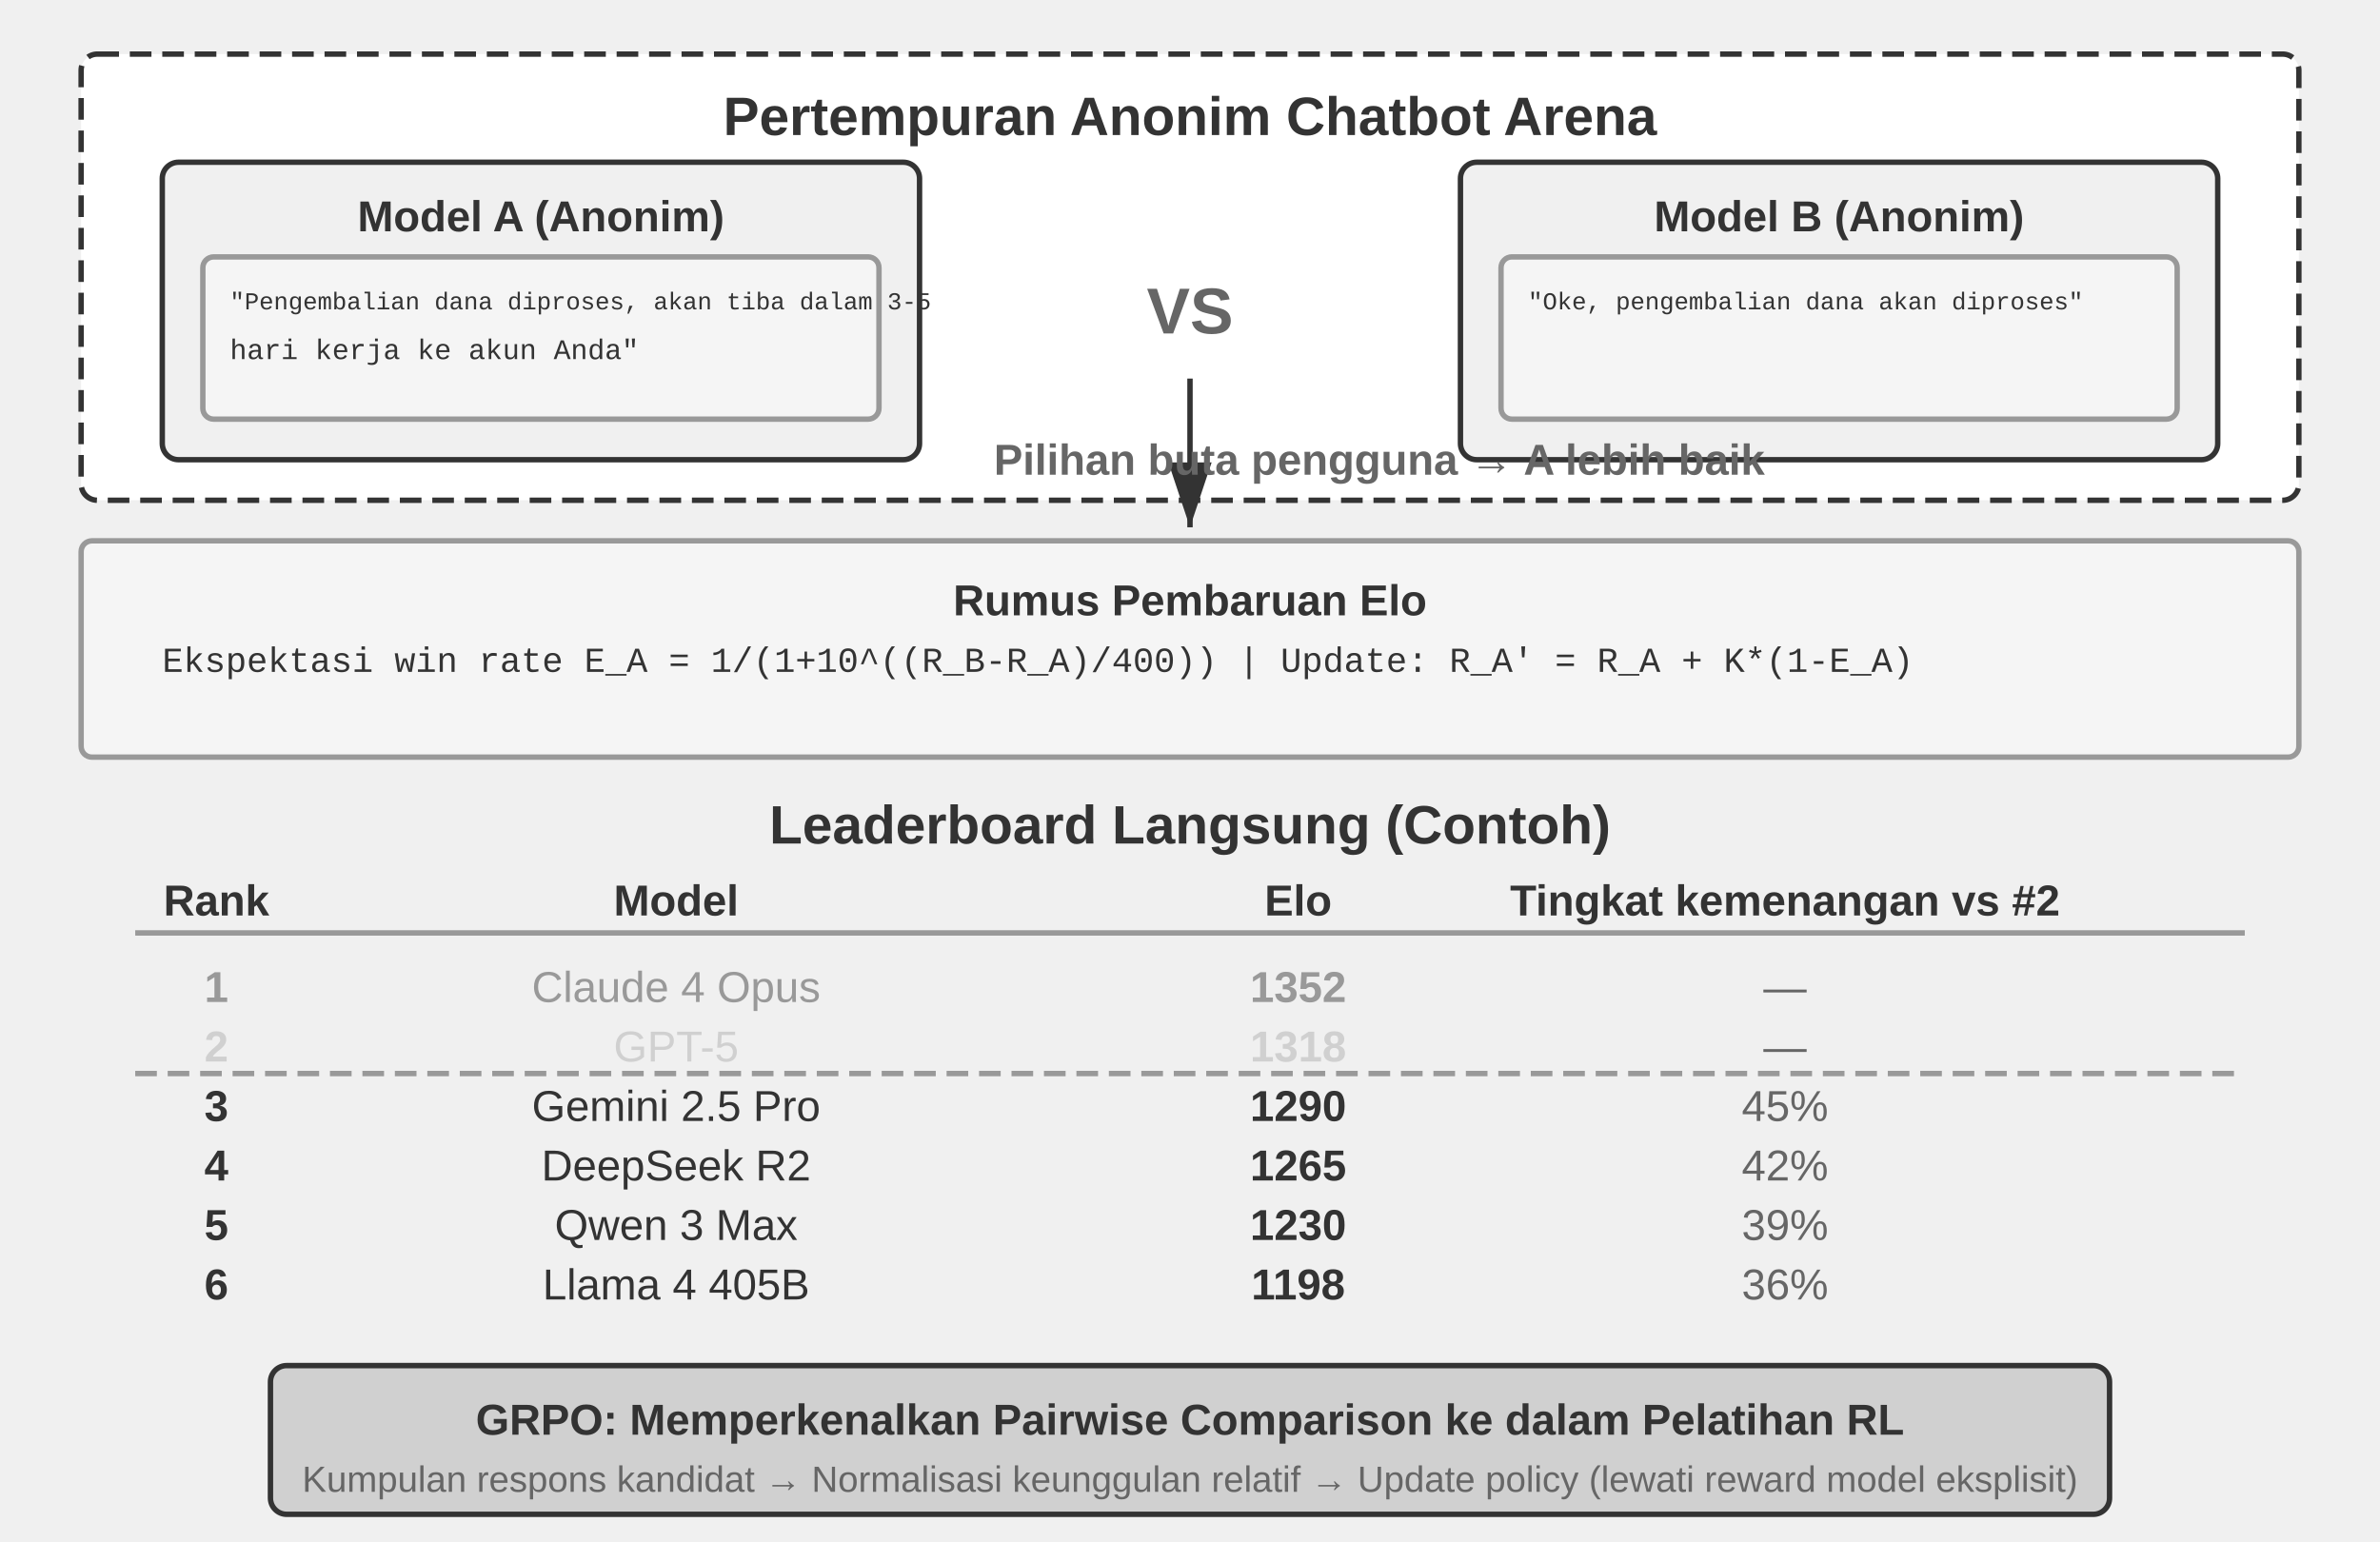
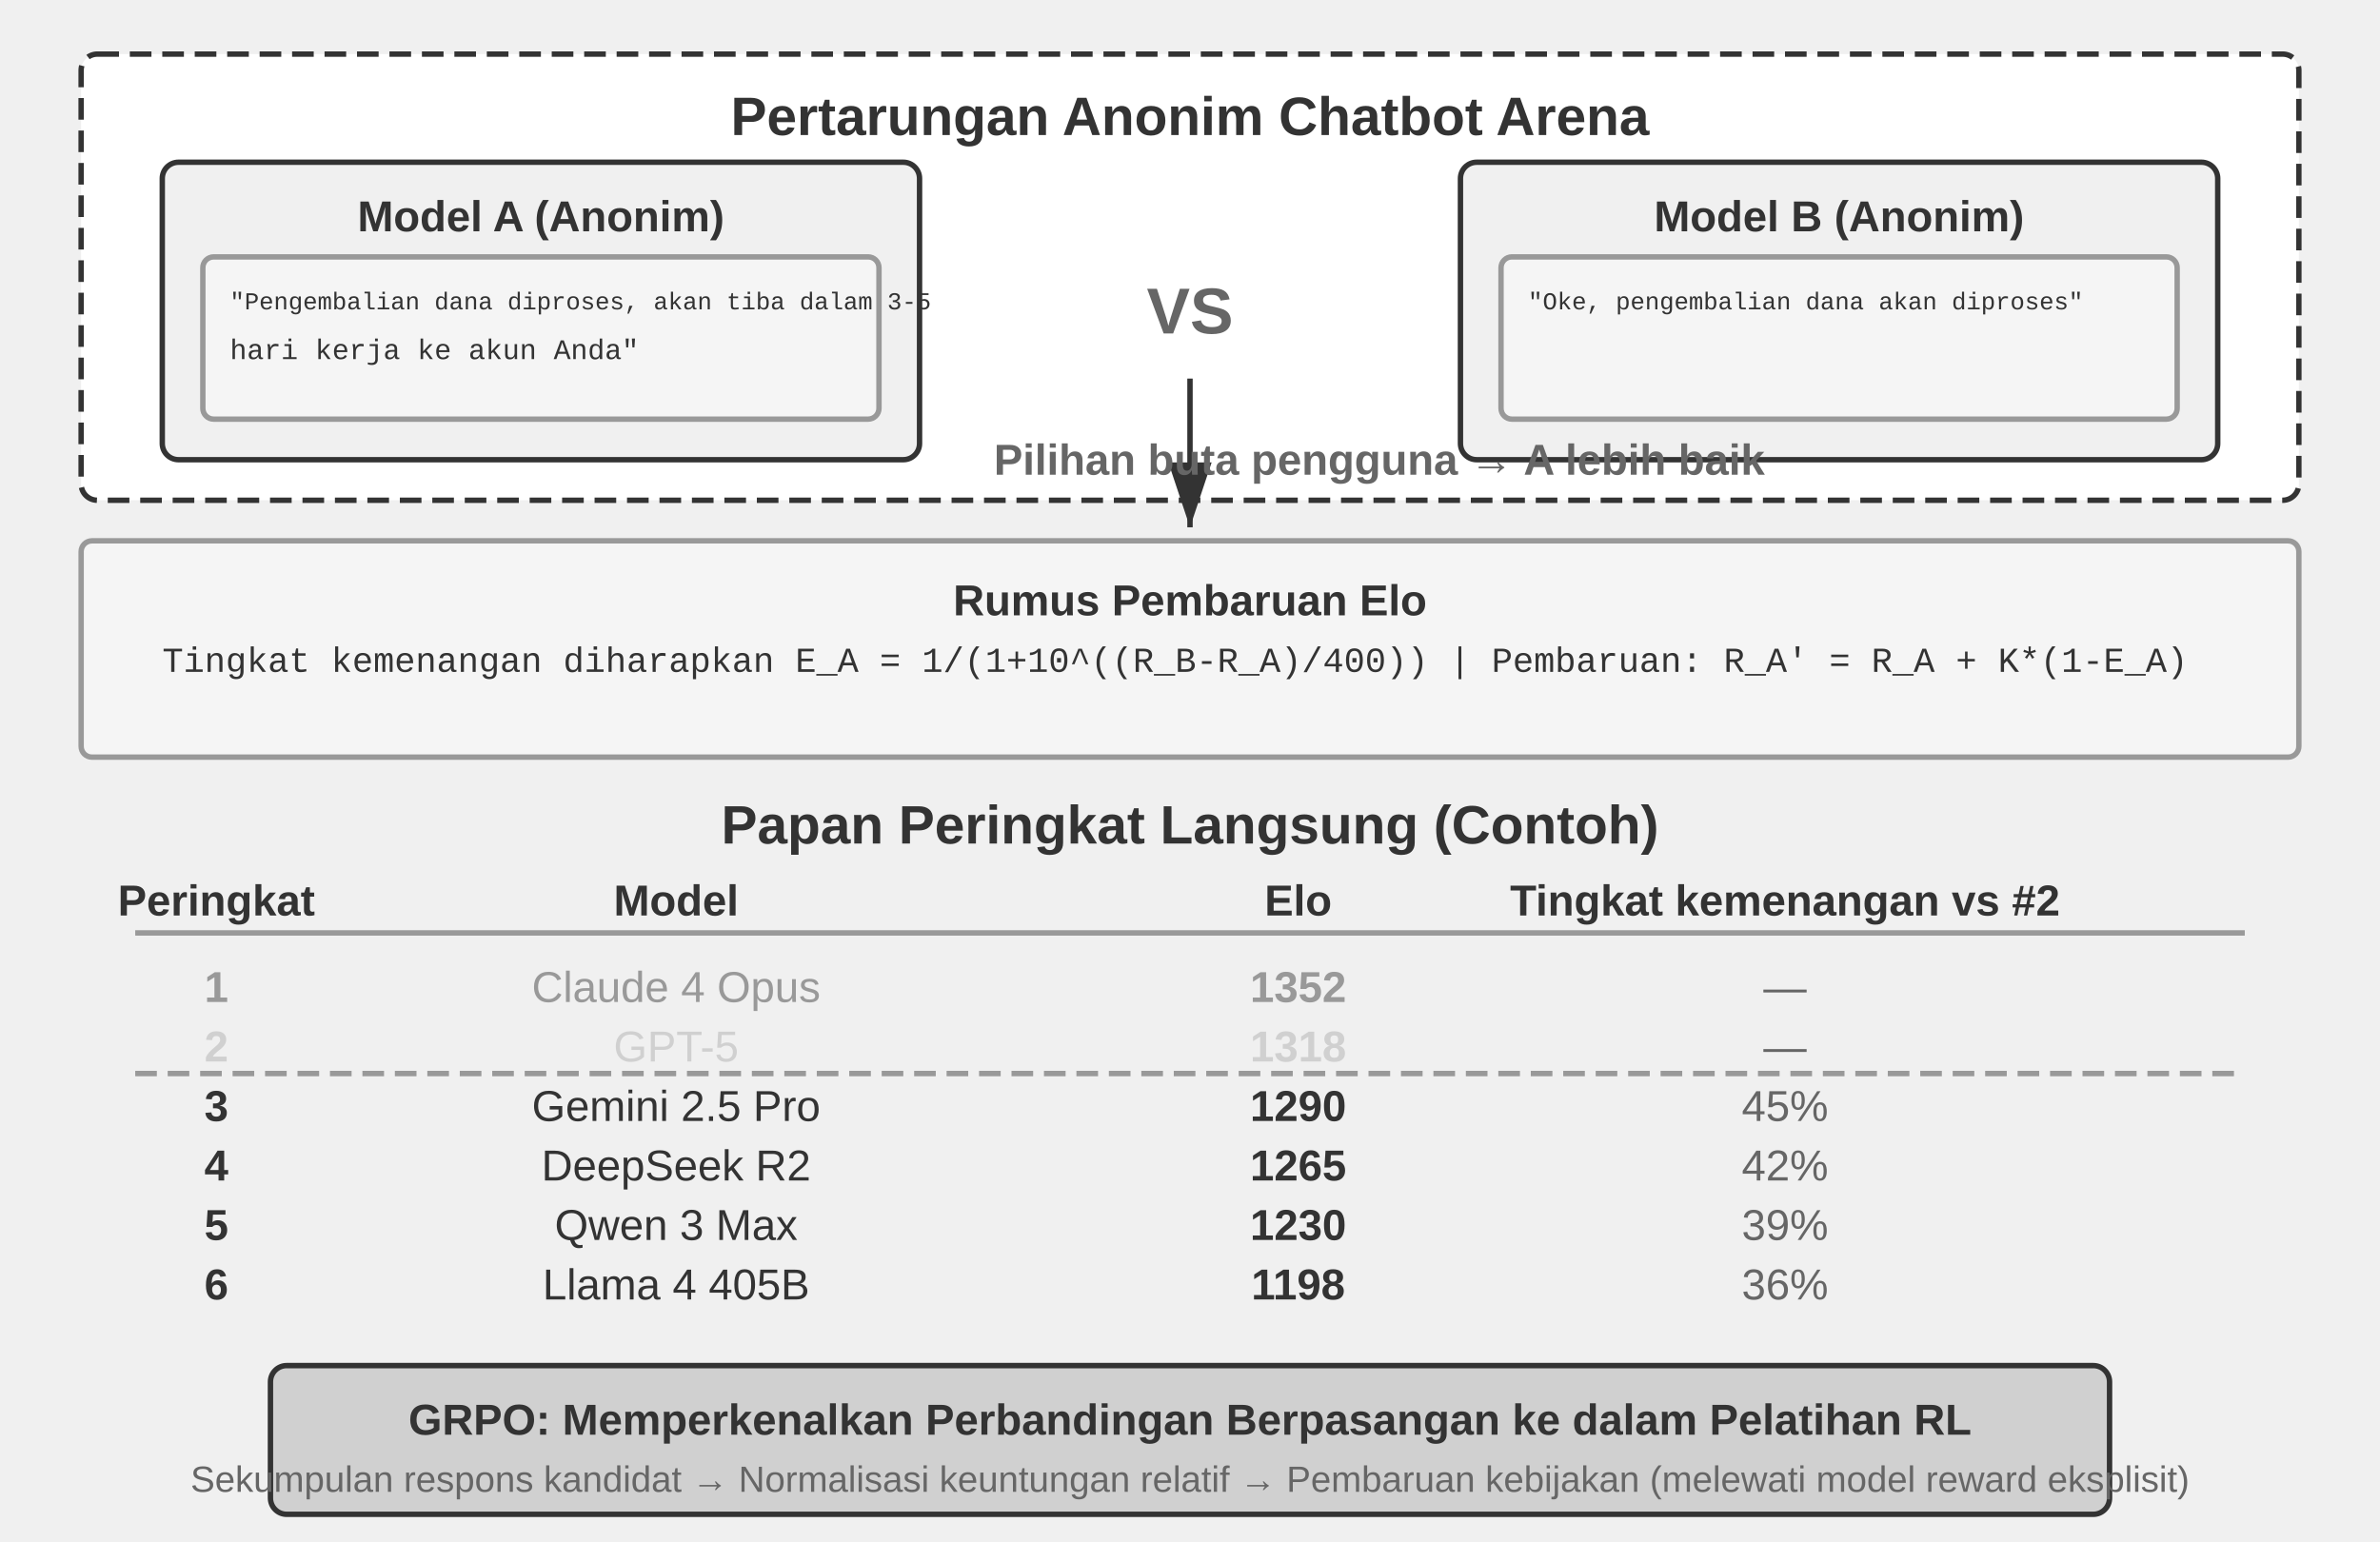
<svg xmlns="http://www.w3.org/2000/svg" viewBox="0 40 880 570" width="880" height="570" style="background:#ffffff">
  <defs>
    <marker id="ah" markerWidth="12" markerHeight="8" refX="12" refY="4" orient="auto">
      <polygon points="0 0, 12 4, 0 8" fill="#333333" />
    </marker>
    <marker id="ah-light" markerWidth="12" markerHeight="8" refX="12" refY="4" orient="auto">
      <polygon points="0 0, 12 4, 0 8" fill="#999999" />
    </marker>
  </defs>
  <rect x="30" y="60" width="820" height="165" rx="6" fill="#ffffff" stroke="#333333" stroke-width="2" stroke-dasharray="8,4" />
-   <text x="440" y="83" font-family="Arial, 'Helvetica Neue', Helvetica, 'PingFang SC', 'Microsoft YaHei', sans-serif" font-size="20" fill="#333333" text-anchor="middle" dominant-baseline="central" font-weight="bold">Pertempuran Anonim Chatbot Arena</text>
+   <text x="440" y="83" font-family="Arial, 'Helvetica Neue', Helvetica, 'PingFang SC', 'Microsoft YaHei', sans-serif" font-size="20" fill="#333333" text-anchor="middle" dominant-baseline="central" font-weight="bold">Pertarungan Anonim Chatbot Arena</text>
  <rect x="60" y="100" width="280" height="110" rx="6" fill="#f0f0f0" stroke="#333333" stroke-width="2" />
  <text x="200" y="120" font-family="Arial, 'Helvetica Neue', Helvetica, 'PingFang SC', 'Microsoft YaHei', sans-serif" font-size="16" fill="#333333" text-anchor="middle" dominant-baseline="central" font-weight="bold">Model A (Anonim)</text>
  <rect x="75" y="135" width="250" height="60" rx="4" fill="#f5f5f5" stroke="#999999" stroke-width="2" />
  <text x="85" y="152" font-family="'Courier New', Courier, monospace" font-size="9" fill="#333333" text-anchor="start" dominant-baseline="central">"Pengembalian dana diproses, akan tiba dalam 3-5</text>
  <text x="85" y="170" font-family="'Courier New', Courier, monospace" font-size="10.5" fill="#333333" text-anchor="start" dominant-baseline="central"> hari kerja ke akun Anda"</text>
  <text x="440" y="155" font-family="Arial, 'Helvetica Neue', Helvetica, 'PingFang SC', 'Microsoft YaHei', sans-serif" font-size="24" fill="#666666" text-anchor="middle" dominant-baseline="central" font-weight="bold">VS</text>
  <rect x="540" y="100" width="280" height="110" rx="6" fill="#f0f0f0" stroke="#333333" stroke-width="2" />
  <text x="680" y="120" font-family="Arial, 'Helvetica Neue', Helvetica, 'PingFang SC', 'Microsoft YaHei', sans-serif" font-size="16" fill="#333333" text-anchor="middle" dominant-baseline="central" font-weight="bold">Model B (Anonim)</text>
  <rect x="555" y="135" width="250" height="60" rx="4" fill="#f5f5f5" stroke="#999999" stroke-width="2" />
  <text x="565" y="152" font-family="'Courier New', Courier, monospace" font-size="9" fill="#333333" text-anchor="start" dominant-baseline="central">"Oke, pengembalian dana akan diproses"</text>
  <text x="565" y="170" font-family="'Courier New', Courier, monospace" font-size="12" fill="#333333" text-anchor="start" dominant-baseline="central" />
  <line x1="440" y1="180" x2="440" y2="235" stroke="#333333" stroke-width="2" marker-end="url(#ah)" />
  <text x="510" y="210" font-family="Arial, 'Helvetica Neue', Helvetica, 'PingFang SC', 'Microsoft YaHei', sans-serif" font-size="16" fill="#666666" text-anchor="middle" dominant-baseline="central" font-weight="bold">Pilihan buta pengguna → A lebih baik</text>
  <rect x="30" y="240" width="820" height="80" rx="4" fill="#f5f5f5" stroke="#999999" stroke-width="2" />
  <text x="440" y="262" font-family="Arial, 'Helvetica Neue', Helvetica, 'PingFang SC', 'Microsoft YaHei', sans-serif" font-size="16" fill="#333333" text-anchor="middle" dominant-baseline="central" font-weight="bold">Rumus Pembaruan Elo</text>
-   <text x="60" y="285" font-family="'Courier New', Courier, monospace" font-size="13" fill="#333333" text-anchor="start" dominant-baseline="central">Ekspektasi win rate E_A = 1/(1+10^((R_B-R_A)/400))   |   Update: R_A' = R_A + K*(1-E_A)</text>
-   <text x="440" y="345" font-family="Arial, 'Helvetica Neue', Helvetica, 'PingFang SC', 'Microsoft YaHei', sans-serif" font-size="20" fill="#333333" text-anchor="middle" dominant-baseline="central" font-weight="bold">Leaderboard Langsung (Contoh)</text>
-   <text x="80" y="373" font-family="Arial, 'Helvetica Neue', Helvetica, 'PingFang SC', 'Microsoft YaHei', sans-serif" font-size="16" fill="#333333" text-anchor="middle" dominant-baseline="central" font-weight="bold">Rank</text>
+   <text x="60" y="285" font-family="'Courier New', Courier, monospace" font-size="13" fill="#333333" text-anchor="start" dominant-baseline="central">Tingkat kemenangan diharapkan E_A = 1/(1+10^((R_B-R_A)/400))   |   Pembaruan: R_A' = R_A + K*(1-E_A)</text>
+   <text x="440" y="345" font-family="Arial, 'Helvetica Neue', Helvetica, 'PingFang SC', 'Microsoft YaHei', sans-serif" font-size="20" fill="#333333" text-anchor="middle" dominant-baseline="central" font-weight="bold">Papan Peringkat Langsung (Contoh)</text>
+   <text x="80" y="373" font-family="Arial, 'Helvetica Neue', Helvetica, 'PingFang SC', 'Microsoft YaHei', sans-serif" font-size="16" fill="#333333" text-anchor="middle" dominant-baseline="central" font-weight="bold">Peringkat</text>
  <text x="250" y="373" font-family="Arial, 'Helvetica Neue', Helvetica, 'PingFang SC', 'Microsoft YaHei', sans-serif" font-size="16" fill="#333333" text-anchor="middle" dominant-baseline="central" font-weight="bold">Model</text>
  <text x="480" y="373" font-family="Arial, 'Helvetica Neue', Helvetica, 'PingFang SC', 'Microsoft YaHei', sans-serif" font-size="16" fill="#333333" text-anchor="middle" dominant-baseline="central" font-weight="bold">Elo</text>
  <text x="660" y="373" font-family="Arial, 'Helvetica Neue', Helvetica, 'PingFang SC', 'Microsoft YaHei', sans-serif" font-size="16" fill="#333333" text-anchor="middle" dominant-baseline="central" font-weight="bold">Tingkat kemenangan vs #2</text>
  <line x1="50" y1="385" x2="830" y2="385" stroke="#999999" stroke-width="2" />
  <text x="80" y="405" font-family="Arial, 'Helvetica Neue', Helvetica, 'PingFang SC', 'Microsoft YaHei', sans-serif" font-size="16" fill="#999999" text-anchor="middle" dominant-baseline="central" font-weight="bold">1</text>
  <text x="250" y="405" font-family="Arial, 'Helvetica Neue', Helvetica, 'PingFang SC', 'Microsoft YaHei', sans-serif" font-size="16" fill="#999999" text-anchor="middle" dominant-baseline="central" font-weight="normal">Claude 4 Opus</text>
  <text x="480" y="405" font-family="Arial, 'Helvetica Neue', Helvetica, 'PingFang SC', 'Microsoft YaHei', sans-serif" font-size="16" fill="#999999" text-anchor="middle" dominant-baseline="central" font-weight="bold">1352</text>
  <text x="660" y="405" font-family="Arial, 'Helvetica Neue', Helvetica, 'PingFang SC', 'Microsoft YaHei', sans-serif" font-size="16" fill="#666666" text-anchor="middle" dominant-baseline="central" font-weight="normal">—</text>
  <text x="80" y="427" font-family="Arial, 'Helvetica Neue', Helvetica, 'PingFang SC', 'Microsoft YaHei', sans-serif" font-size="16" fill="#d0d0d0" text-anchor="middle" dominant-baseline="central" font-weight="bold">2</text>
  <text x="250" y="427" font-family="Arial, 'Helvetica Neue', Helvetica, 'PingFang SC', 'Microsoft YaHei', sans-serif" font-size="16" fill="#d0d0d0" text-anchor="middle" dominant-baseline="central" font-weight="normal">GPT-5</text>
  <text x="480" y="427" font-family="Arial, 'Helvetica Neue', Helvetica, 'PingFang SC', 'Microsoft YaHei', sans-serif" font-size="16" fill="#d0d0d0" text-anchor="middle" dominant-baseline="central" font-weight="bold">1318</text>
  <text x="660" y="427" font-family="Arial, 'Helvetica Neue', Helvetica, 'PingFang SC', 'Microsoft YaHei', sans-serif" font-size="16" fill="#666666" text-anchor="middle" dominant-baseline="central" font-weight="normal">—</text>
  <text x="80" y="449" font-family="Arial, 'Helvetica Neue', Helvetica, 'PingFang SC', 'Microsoft YaHei', sans-serif" font-size="16" fill="#333333" text-anchor="middle" dominant-baseline="central" font-weight="bold">3</text>
  <text x="250" y="449" font-family="Arial, 'Helvetica Neue', Helvetica, 'PingFang SC', 'Microsoft YaHei', sans-serif" font-size="16" fill="#333333" text-anchor="middle" dominant-baseline="central" font-weight="normal">Gemini 2.5 Pro</text>
  <text x="480" y="449" font-family="Arial, 'Helvetica Neue', Helvetica, 'PingFang SC', 'Microsoft YaHei', sans-serif" font-size="16" fill="#333333" text-anchor="middle" dominant-baseline="central" font-weight="bold">1290</text>
  <text x="660" y="449" font-family="Arial, 'Helvetica Neue', Helvetica, 'PingFang SC', 'Microsoft YaHei', sans-serif" font-size="16" fill="#666666" text-anchor="middle" dominant-baseline="central" font-weight="normal">45%</text>
  <text x="80" y="471" font-family="Arial, 'Helvetica Neue', Helvetica, 'PingFang SC', 'Microsoft YaHei', sans-serif" font-size="16" fill="#333333" text-anchor="middle" dominant-baseline="central" font-weight="bold">4</text>
  <text x="250" y="471" font-family="Arial, 'Helvetica Neue', Helvetica, 'PingFang SC', 'Microsoft YaHei', sans-serif" font-size="16" fill="#333333" text-anchor="middle" dominant-baseline="central" font-weight="normal">DeepSeek R2</text>
  <text x="480" y="471" font-family="Arial, 'Helvetica Neue', Helvetica, 'PingFang SC', 'Microsoft YaHei', sans-serif" font-size="16" fill="#333333" text-anchor="middle" dominant-baseline="central" font-weight="bold">1265</text>
  <text x="660" y="471" font-family="Arial, 'Helvetica Neue', Helvetica, 'PingFang SC', 'Microsoft YaHei', sans-serif" font-size="16" fill="#666666" text-anchor="middle" dominant-baseline="central" font-weight="normal">42%</text>
  <text x="80" y="493" font-family="Arial, 'Helvetica Neue', Helvetica, 'PingFang SC', 'Microsoft YaHei', sans-serif" font-size="16" fill="#333333" text-anchor="middle" dominant-baseline="central" font-weight="bold">5</text>
  <text x="250" y="493" font-family="Arial, 'Helvetica Neue', Helvetica, 'PingFang SC', 'Microsoft YaHei', sans-serif" font-size="16" fill="#333333" text-anchor="middle" dominant-baseline="central" font-weight="normal">Qwen 3 Max</text>
  <text x="480" y="493" font-family="Arial, 'Helvetica Neue', Helvetica, 'PingFang SC', 'Microsoft YaHei', sans-serif" font-size="16" fill="#333333" text-anchor="middle" dominant-baseline="central" font-weight="bold">1230</text>
  <text x="660" y="493" font-family="Arial, 'Helvetica Neue', Helvetica, 'PingFang SC', 'Microsoft YaHei', sans-serif" font-size="16" fill="#666666" text-anchor="middle" dominant-baseline="central" font-weight="normal">39%</text>
  <text x="80" y="515" font-family="Arial, 'Helvetica Neue', Helvetica, 'PingFang SC', 'Microsoft YaHei', sans-serif" font-size="16" fill="#333333" text-anchor="middle" dominant-baseline="central" font-weight="bold">6</text>
  <text x="250" y="515" font-family="Arial, 'Helvetica Neue', Helvetica, 'PingFang SC', 'Microsoft YaHei', sans-serif" font-size="16" fill="#333333" text-anchor="middle" dominant-baseline="central" font-weight="normal">Llama 4 405B</text>
  <text x="480" y="515" font-family="Arial, 'Helvetica Neue', Helvetica, 'PingFang SC', 'Microsoft YaHei', sans-serif" font-size="16" fill="#333333" text-anchor="middle" dominant-baseline="central" font-weight="bold">1198</text>
  <text x="660" y="515" font-family="Arial, 'Helvetica Neue', Helvetica, 'PingFang SC', 'Microsoft YaHei', sans-serif" font-size="16" fill="#666666" text-anchor="middle" dominant-baseline="central" font-weight="normal">36%</text>
  <line x1="50" y1="437" x2="830" y2="437" stroke="#999999" stroke-width="2" stroke-dasharray="8,4" />
  <rect x="100" y="545" width="680" height="55" rx="6" fill="#d0d0d0" stroke="#333333" stroke-width="2" />
-   <text x="440" y="565" font-family="Arial, 'Helvetica Neue', Helvetica, 'PingFang SC', 'Microsoft YaHei', sans-serif" font-size="16" fill="#333333" text-anchor="middle" dominant-baseline="central" font-weight="bold">GRPO: Memperkenalkan Pairwise Comparison ke dalam Pelatihan RL</text>
-   <text x="440" y="587" font-family="Arial, 'Helvetica Neue', Helvetica, 'PingFang SC', 'Microsoft YaHei', sans-serif" font-size="13.5" fill="#666666" text-anchor="middle" dominant-baseline="central" font-weight="normal">Kumpulan respons kandidat → Normalisasi keunggulan relatif → Update policy (lewati reward model eksplisit)</text>
+   <text x="440" y="565" font-family="Arial, 'Helvetica Neue', Helvetica, 'PingFang SC', 'Microsoft YaHei', sans-serif" font-size="16" fill="#333333" text-anchor="middle" dominant-baseline="central" font-weight="bold">GRPO: Memperkenalkan Perbandingan Berpasangan ke dalam Pelatihan RL</text>
+   <text x="440" y="587" font-family="Arial, 'Helvetica Neue', Helvetica, 'PingFang SC', 'Microsoft YaHei', sans-serif" font-size="13.5" fill="#666666" text-anchor="middle" dominant-baseline="central" font-weight="normal">Sekumpulan respons kandidat → Normalisasi keuntungan relatif → Pembaruan kebijakan (melewati model reward eksplisit)</text>
</svg>
